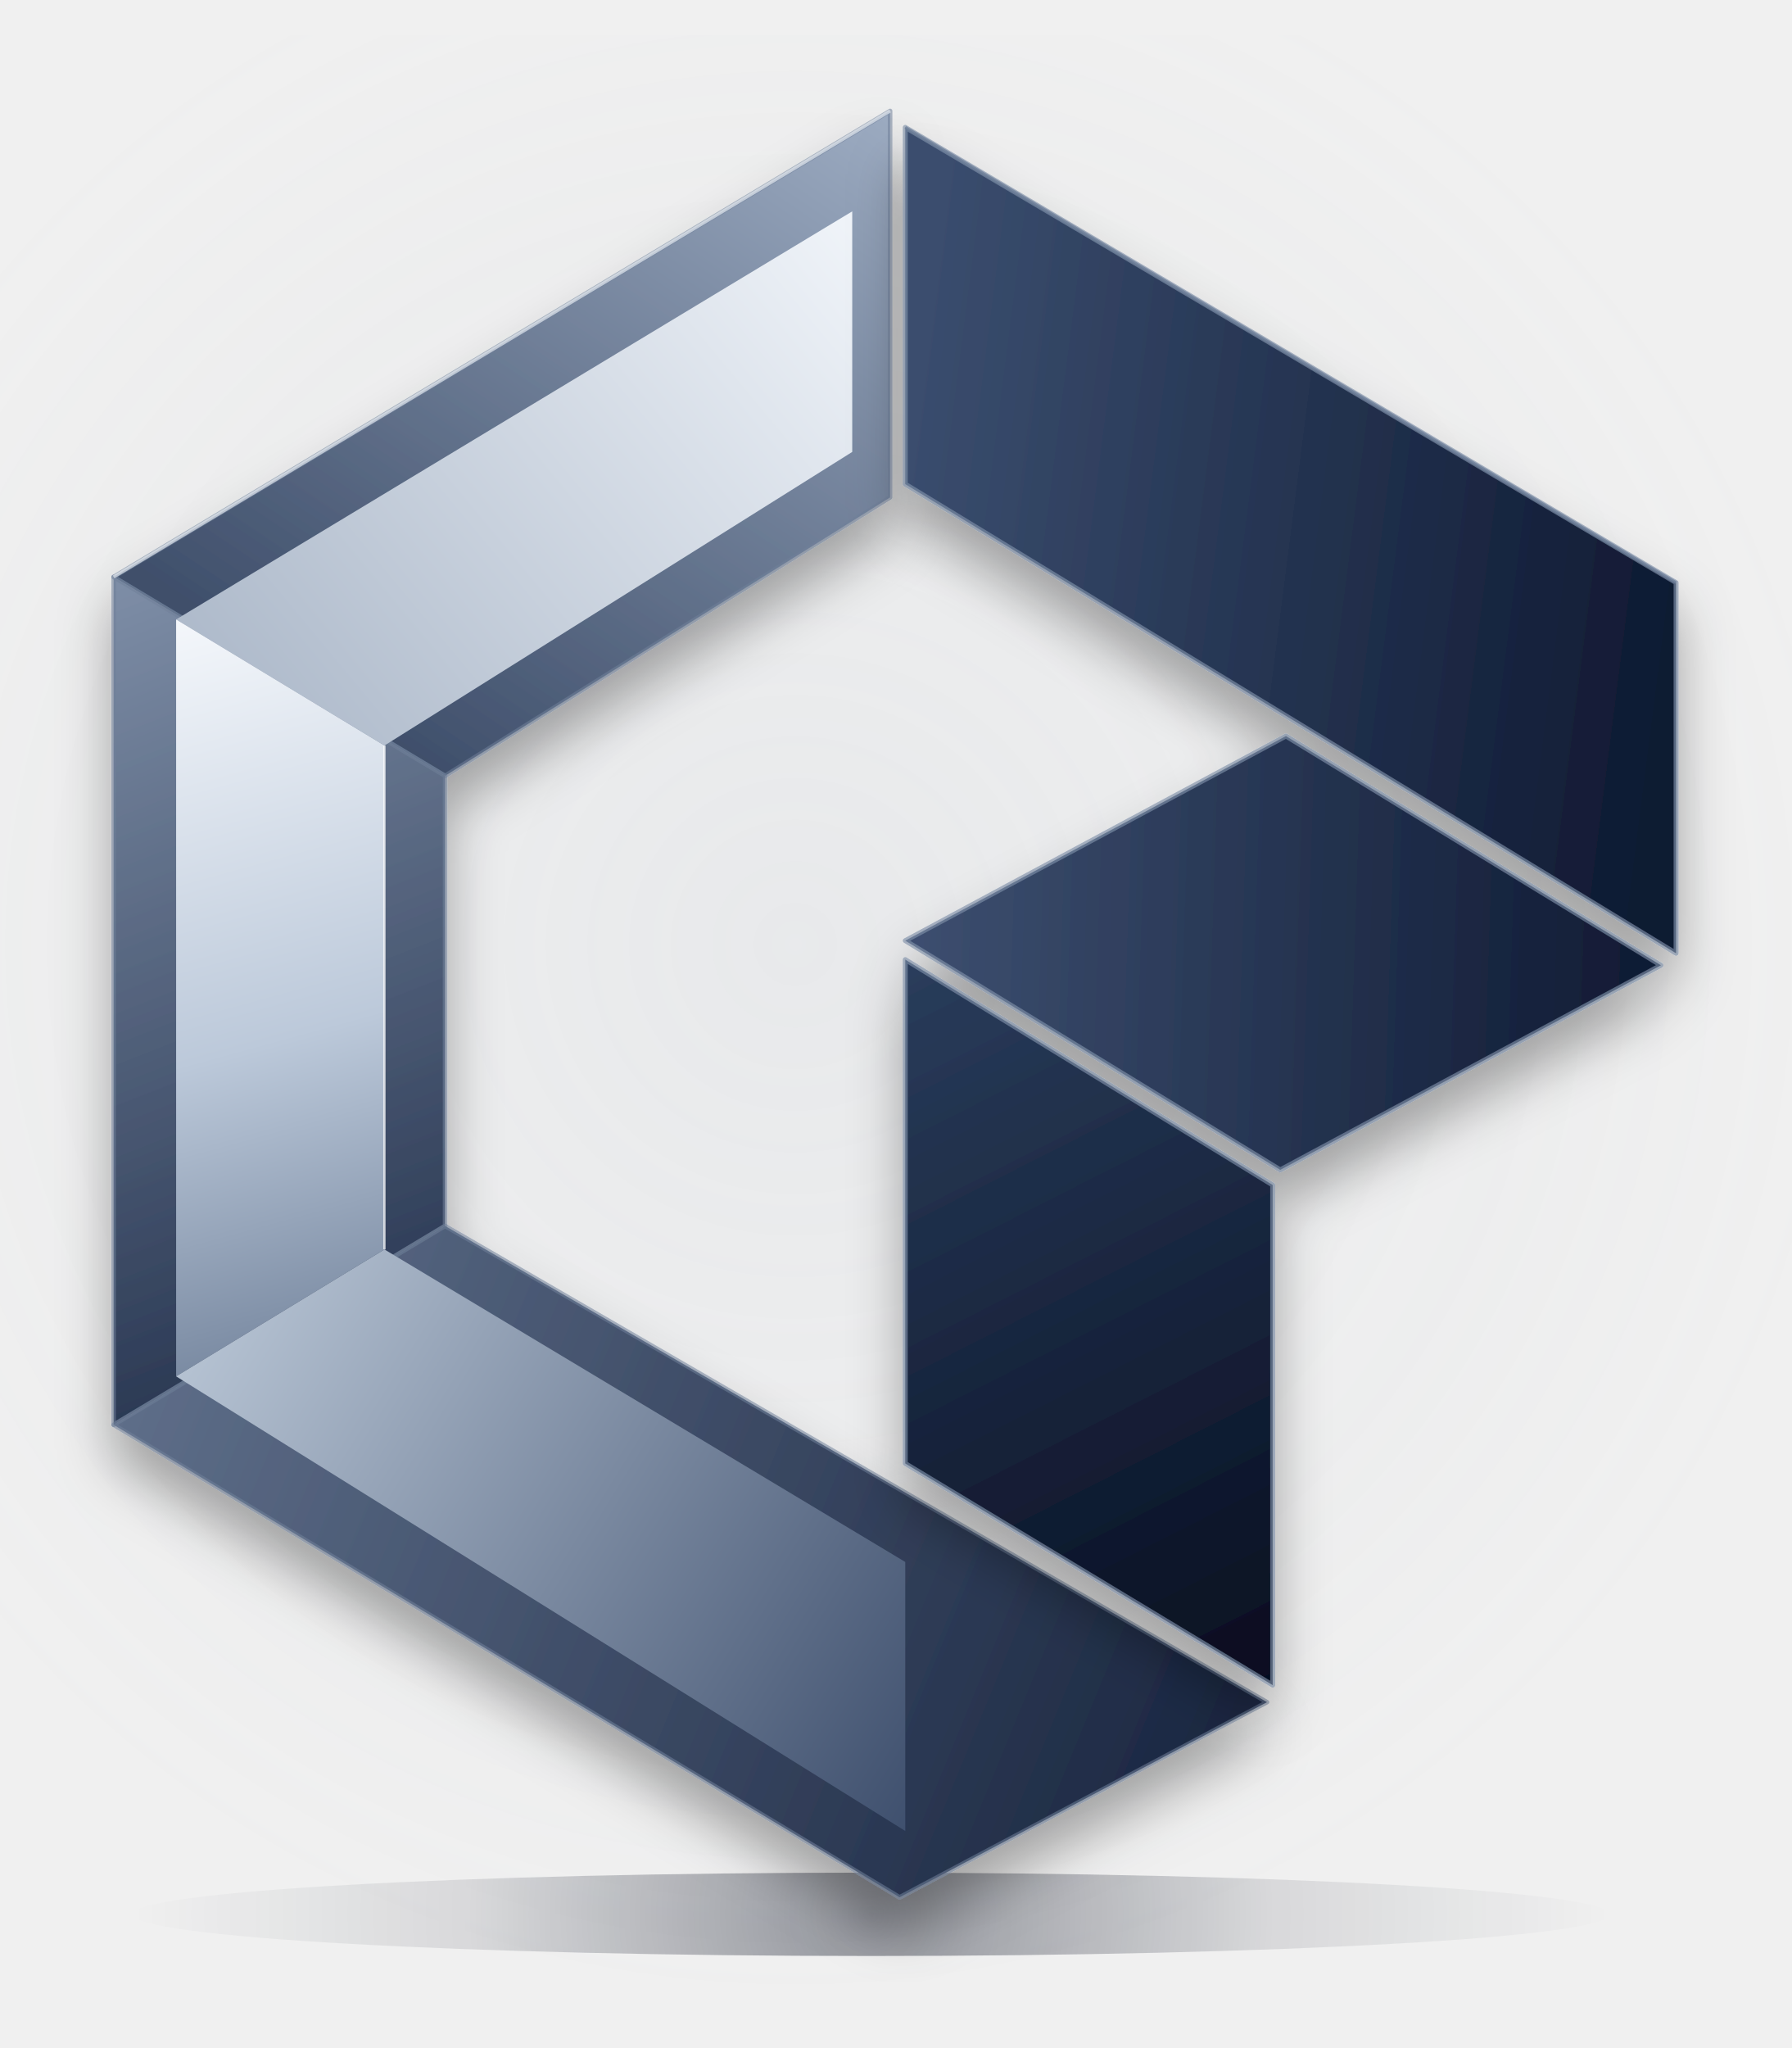
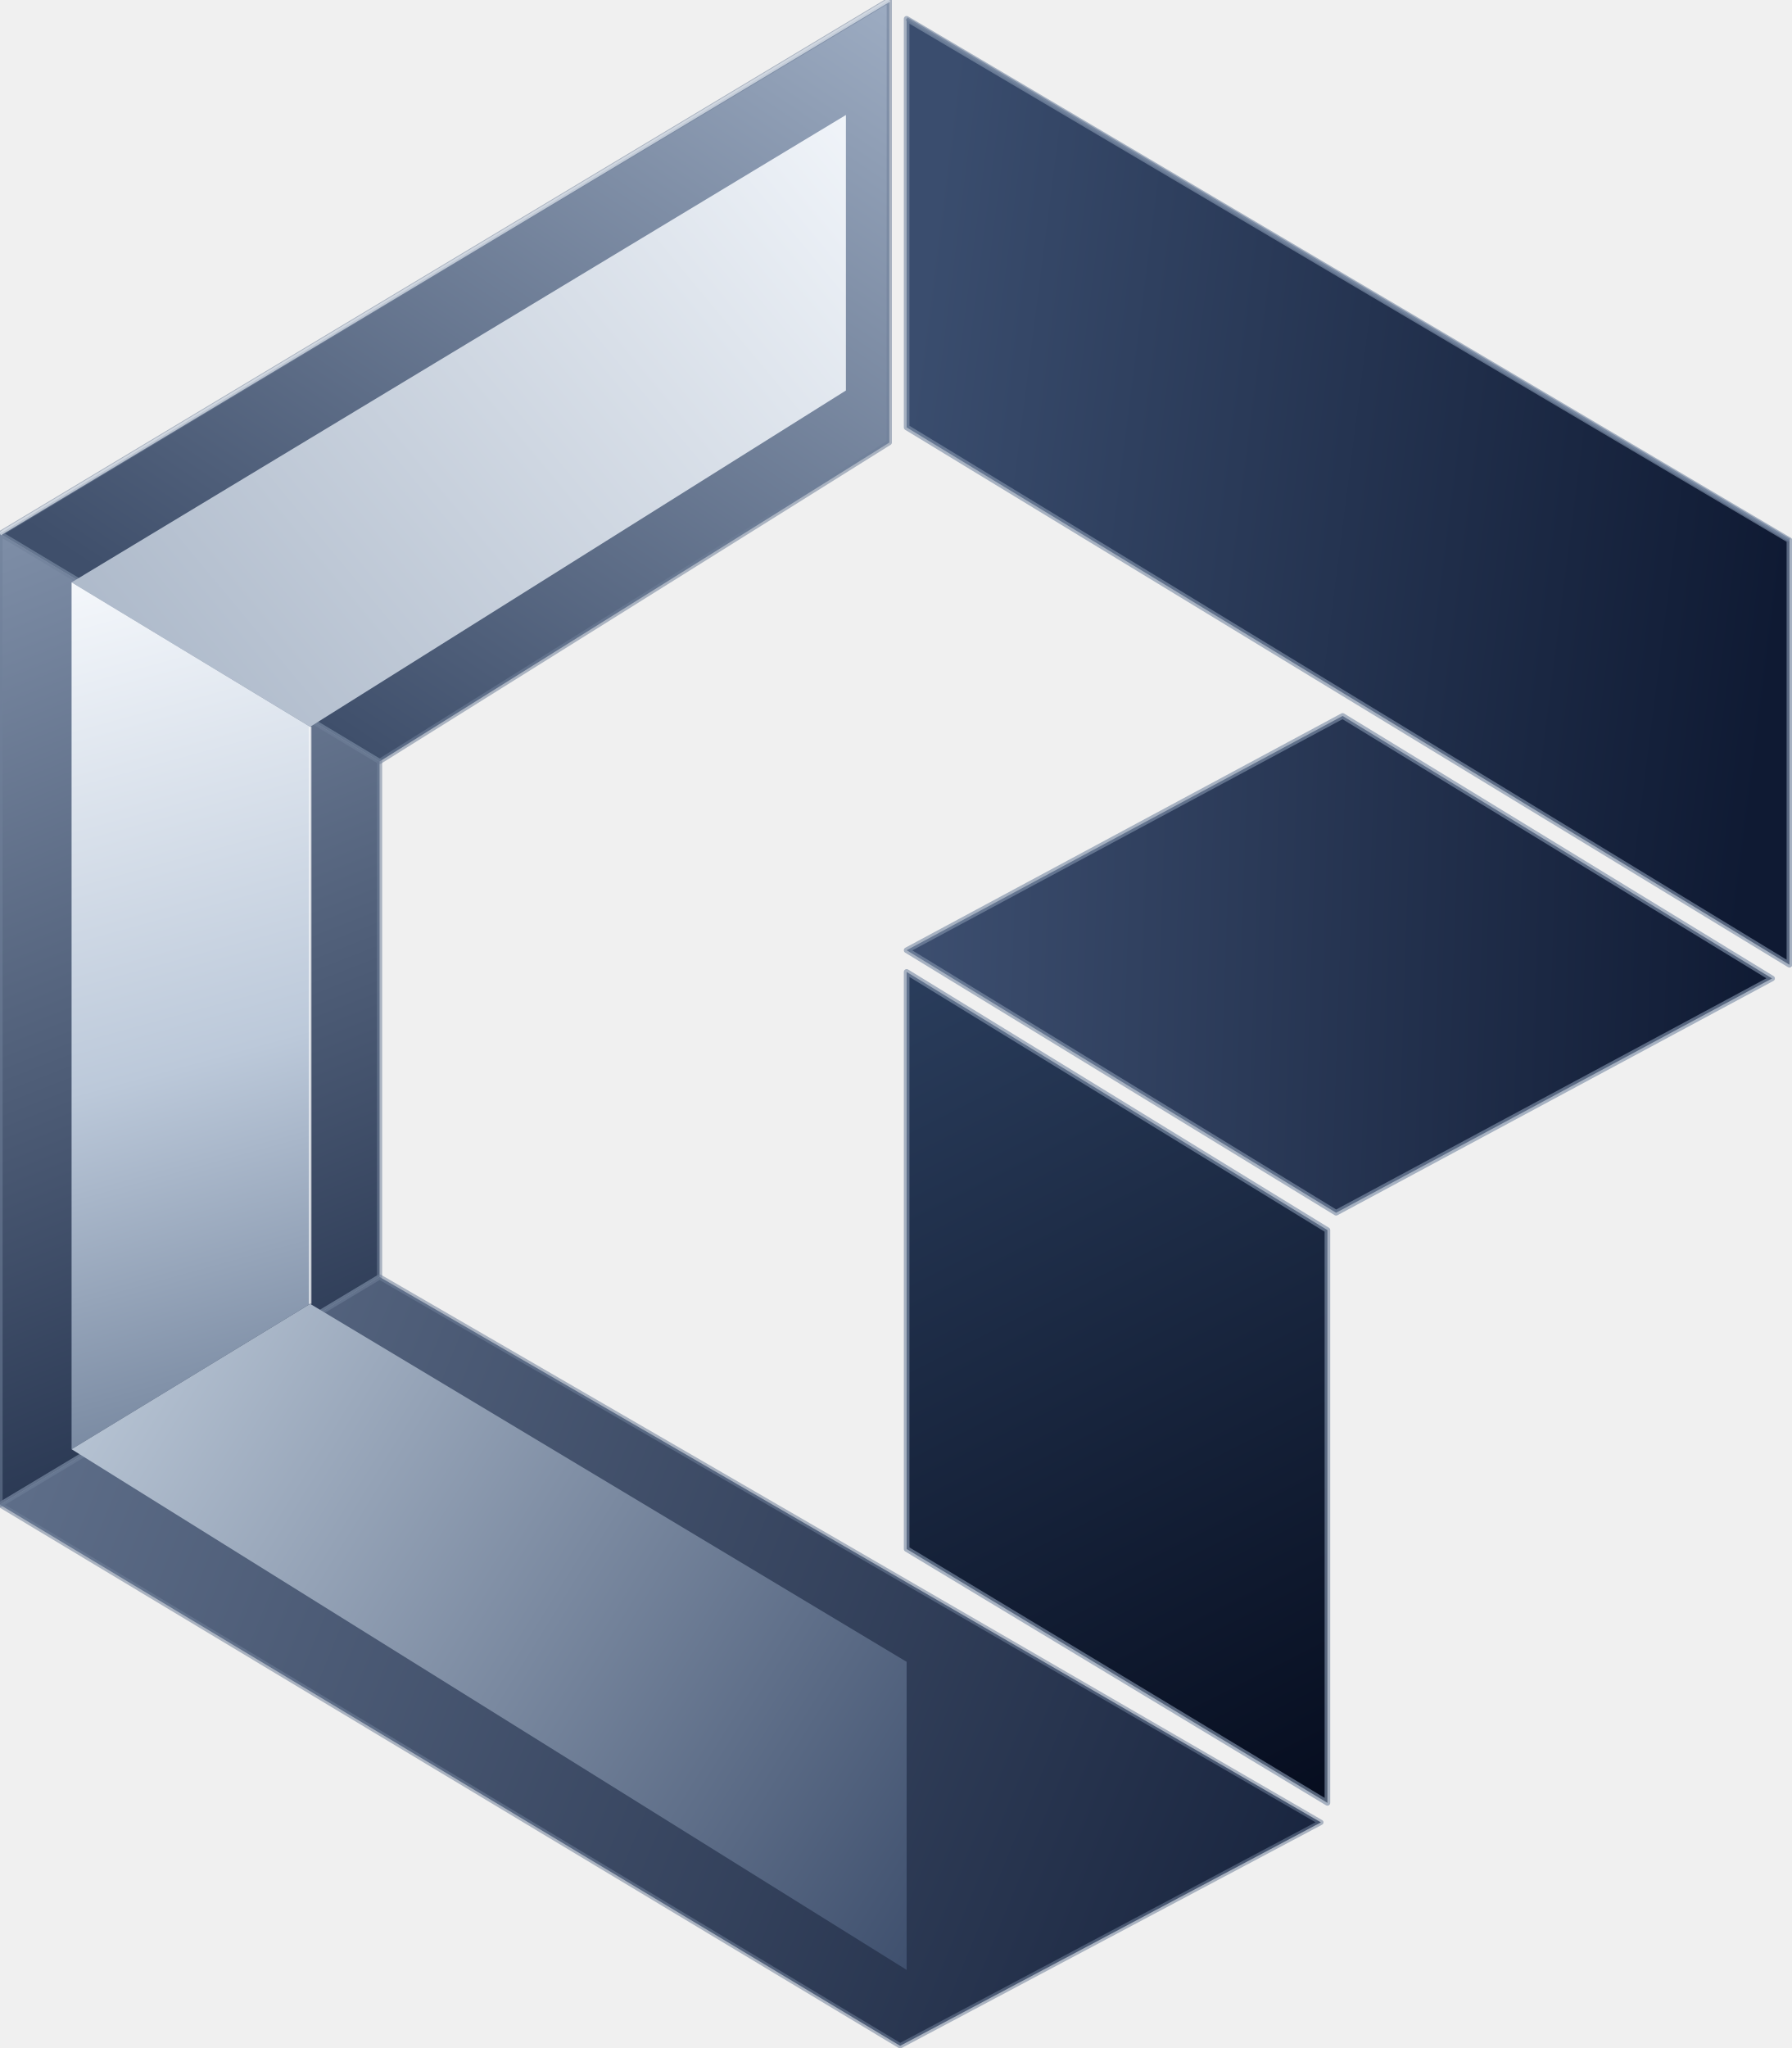
- <svg xmlns="http://www.w3.org/2000/svg" width="413" height="472" viewBox="-30 -20 473 522">
+ <svg xmlns="http://www.w3.org/2000/svg" width="413" height="472" viewBox="0 0 413 472" fill="none">
  <defs>
-     <filter id="cs-drop" x="-30%" y="-20%" width="160%" height="160%">
-       <feGaussianBlur in="SourceAlpha" stdDeviation="7" />
-       <feOffset dx="0" dy="9" />
-       <feComponentTransfer>
-         <feFuncA type="linear" slope="0.32" />
-       </feComponentTransfer>
-       <feMerge>
-         <feMergeNode />
-         <feMergeNode in="SourceGraphic" />
-       </feMerge>
-     </filter>
    <linearGradient id="g-top" x1="87.5" y1="175.5" x2="205" y2="0" gradientUnits="userSpaceOnUse">
      <stop offset="0%" stop-color="#3F4F6B" />
      <stop offset="100%" stop-color="#9DACC2" />
    </linearGradient>
    <linearGradient id="g-left" x1="0" y1="123" x2="87.5" y2="346.8" gradientUnits="userSpaceOnUse">
      <stop offset="0%" stop-color="#7E8EA7" />
      <stop offset="100%" stop-color="#1F2D48" />
    </linearGradient>
    <linearGradient id="g-front" x1="0" y1="346.8" x2="304.5" y2="471.5" gradientUnits="userSpaceOnUse">
      <stop offset="0%" stop-color="#5E6E89" />
      <stop offset="100%" stop-color="#15213B" />
    </linearGradient>
    <linearGradient id="g-h-top" x1="16.5" y1="175" x2="195" y2="26.5" gradientUnits="userSpaceOnUse">
      <stop offset="0%" stop-color="#A6B3C5" />
      <stop offset="100%" stop-color="#F0F4F9" />
    </linearGradient>
    <linearGradient id="g-h-left" x1="16.5" y1="134" x2="71.5" y2="334" gradientUnits="userSpaceOnUse">
      <stop offset="0%" stop-color="#F4F7FB" />
      <stop offset="55%" stop-color="#BCC9DA" />
      <stop offset="100%" stop-color="#6F8099" />
    </linearGradient>
    <linearGradient id="g-h-front" x1="16.5" y1="334" x2="209" y2="454" gradientUnits="userSpaceOnUse">
      <stop offset="0%" stop-color="#B5C2D2" />
      <stop offset="100%" stop-color="#3F506E" />
    </linearGradient>
    <linearGradient id="g-f-top" x1="209" y1="98.5" x2="412.5" y2="124.5" gradientUnits="userSpaceOnUse">
      <stop offset="0%" stop-color="#3A4D6E" />
      <stop offset="100%" stop-color="#0F1A33" />
    </linearGradient>
    <linearGradient id="g-f-front" x1="209" y1="219" x2="408.5" y2="225.5" gradientUnits="userSpaceOnUse">
      <stop offset="0%" stop-color="#3D4F70" />
      <stop offset="100%" stop-color="#0F1A33" />
    </linearGradient>
    <linearGradient id="g-f-side" x1="209" y1="224" x2="306" y2="415.5" gradientUnits="userSpaceOnUse">
      <stop offset="0%" stop-color="#2A3D5C" />
      <stop offset="100%" stop-color="#060D1F" />
    </linearGradient>
-     <radialGradient id="g-shadow" cx="200" cy="476" r="195" gradientUnits="userSpaceOnUse">
-       <stop offset="0%" stop-color="#070D1F" stop-opacity="0.40" />
-       <stop offset="55%" stop-color="#070D1F" stop-opacity="0.10" />
-       <stop offset="100%" stop-color="#070D1F" stop-opacity="0" />
-     </radialGradient>
-     <radialGradient id="g-aura" cx="180" cy="220" r="280" gradientUnits="userSpaceOnUse">
-       <stop offset="0%" stop-color="#A6B3C5" stop-opacity="0.10" />
-       <stop offset="100%" stop-color="#A6B3C5" stop-opacity="0" />
-     </radialGradient>
-     <linearGradient id="g-refl-fade" x1="0" y1="471.5" x2="0" y2="540" gradientUnits="userSpaceOnUse">
-       <stop offset="0%" stop-color="#FFFFFF" stop-opacity="0.18" />
-       <stop offset="100%" stop-color="#FFFFFF" stop-opacity="0" />
-     </linearGradient>
-     <mask id="cs-refl-mask" maskUnits="userSpaceOnUse" x="-30" y="471.5" width="473" height="80">
-       <rect x="-30" y="471.5" width="473" height="80" fill="url(#g-refl-fade)" />
-     </mask>
  </defs>
-   <rect x="-30" y="-20" width="473" height="522" fill="url(#g-aura)" />
-   <g mask="url(#cs-refl-mask)" transform="matrix(1 0 0 -1 0 943)">
-     <path d="M205 0 L205 102 L87.5 175.5 L0 123 Z" fill="url(#g-top)" />
-     <path d="M0 123 L87.5 175.5 L87.5 294.3 L0 346.8 Z" fill="url(#g-left)" />
-     <path d="M0 346.8 L87.5 294.3 L304.5 420 L207.5 471.5 Z" fill="url(#g-front)" />
-     <path d="M209 98.5 L209 4.333 L412.5 124.5 L412.5 222.338 Z" fill="url(#g-f-top)" />
-     <path d="M209 219 L309.5 165 L408.5 225.5 L308 279.5 Z" fill="url(#g-f-front)" />
-     <path d="M209 357 L209 224 L306 283.5 L306 415.5 Z" fill="url(#g-f-side)" />
-   </g>
-   <ellipse cx="200" cy="476" rx="195" ry="11" fill="url(#g-shadow)" />
-   <g filter="url(#cs-drop)" stroke="#6F8099" stroke-opacity="0.55" stroke-width="1.2" stroke-linejoin="round" stroke-linecap="round">
+   <g stroke="#6F8099" stroke-opacity="0.55" stroke-width="1.2" stroke-linejoin="round" stroke-linecap="round">
    <path d="M205 0 L205 102 L87.5 175.5 L0 123 Z" fill="url(#g-top)" />
    <path d="M0 123 L87.5 175.5 L87.5 294.3 L0 346.8 Z" fill="url(#g-left)" />
    <path d="M0 346.8 L87.5 294.3 L304.5 420 L207.5 471.5 Z" fill="url(#g-front)" />
  </g>
  <path d="M16.5 134.215 L195 26.5 L195 90 L71.5 167.5 Z" fill="url(#g-h-top)" />
  <path d="M16.5 134.215 L71.5 167.5 L71.5 300.503 L16.5 334.003 Z" fill="url(#g-h-left)" />
  <path d="M16.5 334.003 L71.5 300.503 L209 383 L209 454 Z" fill="url(#g-h-front)" />
  <path d="M71.5 167.5 L71.5 300.503" stroke="#FFFFFF" stroke-opacity="0.7" stroke-width="0.6" fill="none" />
  <path d="M0 123 L205 0" stroke="#E2E7EF" stroke-opacity="0.7" stroke-width="0.85" fill="none" />
-   <g filter="url(#cs-drop)" stroke="#7E8FA8" stroke-opacity="0.65" stroke-width="1.3" stroke-linejoin="round" stroke-linecap="round">
+   <g stroke="#7E8FA8" stroke-opacity="0.65" stroke-width="1.3" stroke-linejoin="round" stroke-linecap="round">
    <path d="M209 98.5 L209 4.333 L412.5 124.5 L412.5 222.338 Z" fill="url(#g-f-top)" />
    <path d="M209 219 L309.5 165 L408.5 225.5 L308 279.5 Z" fill="url(#g-f-front)" />
    <path d="M209 357 L209 224 L306 283.5 L306 415.5 Z" fill="url(#g-f-side)" />
  </g>
  <path d="M209 4.333 L412.5 124.5" stroke="#6E809A" stroke-opacity="0.8" stroke-width="0.75" fill="none" />
</svg>
